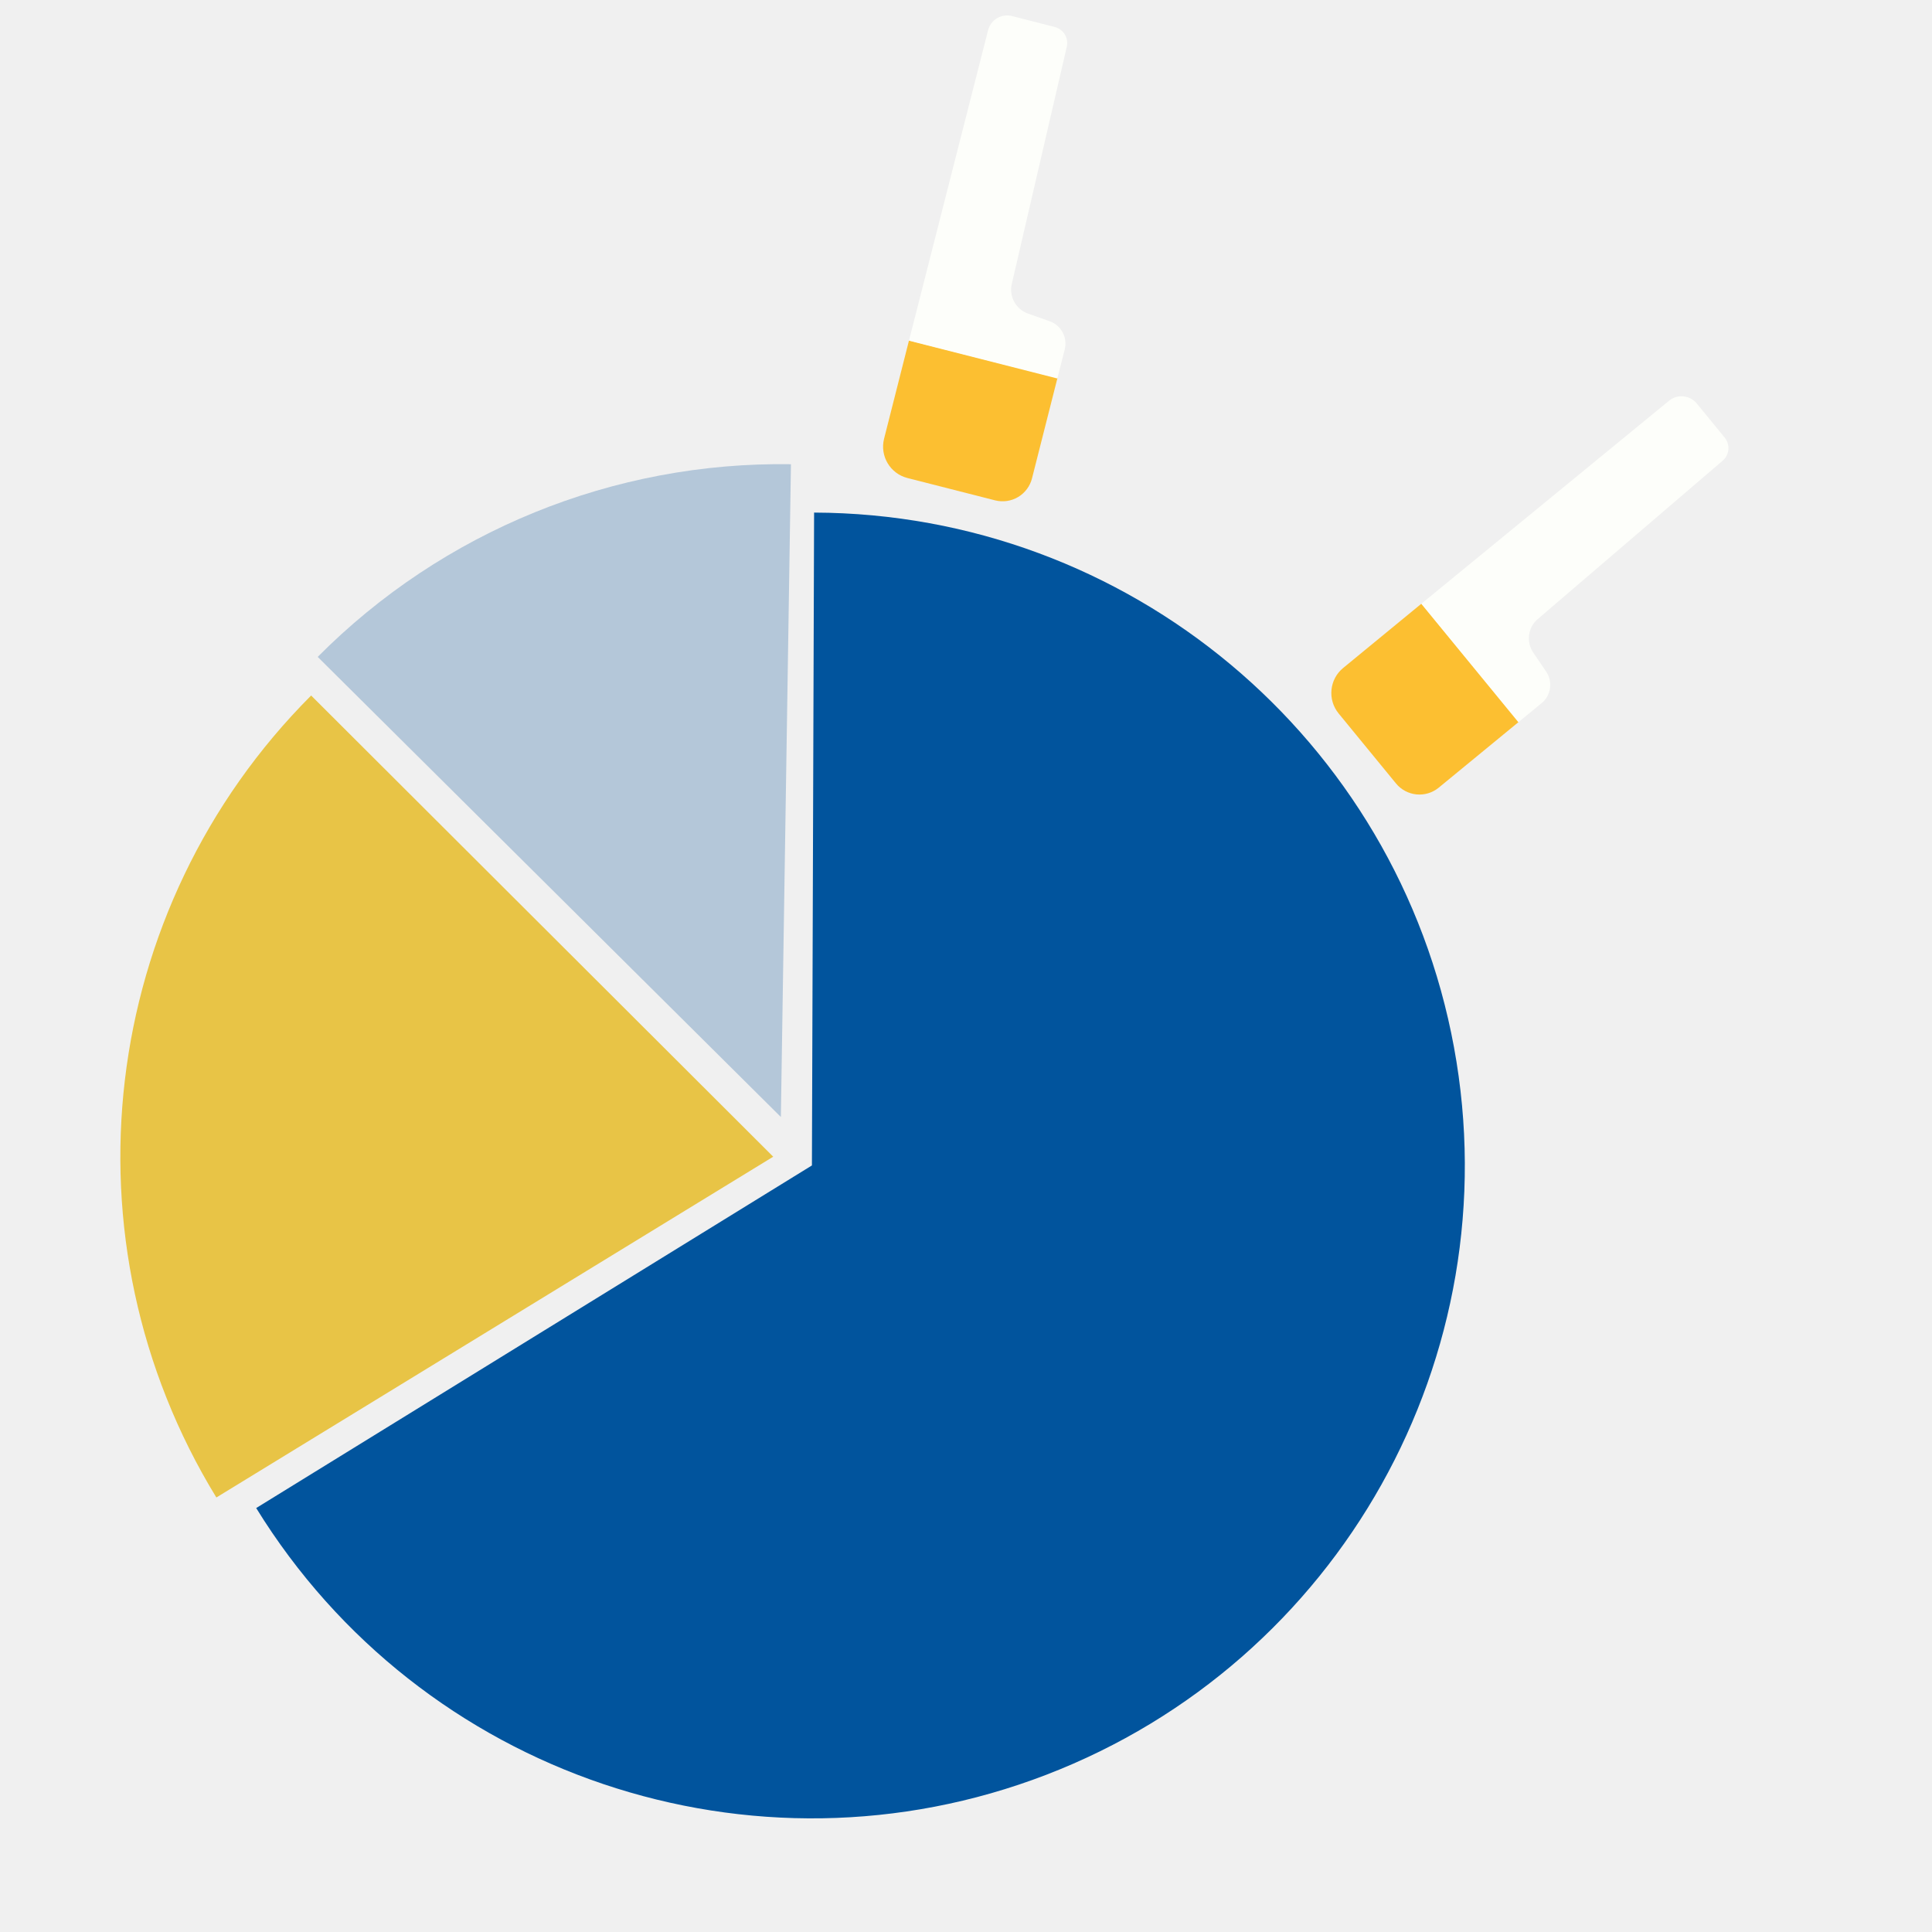
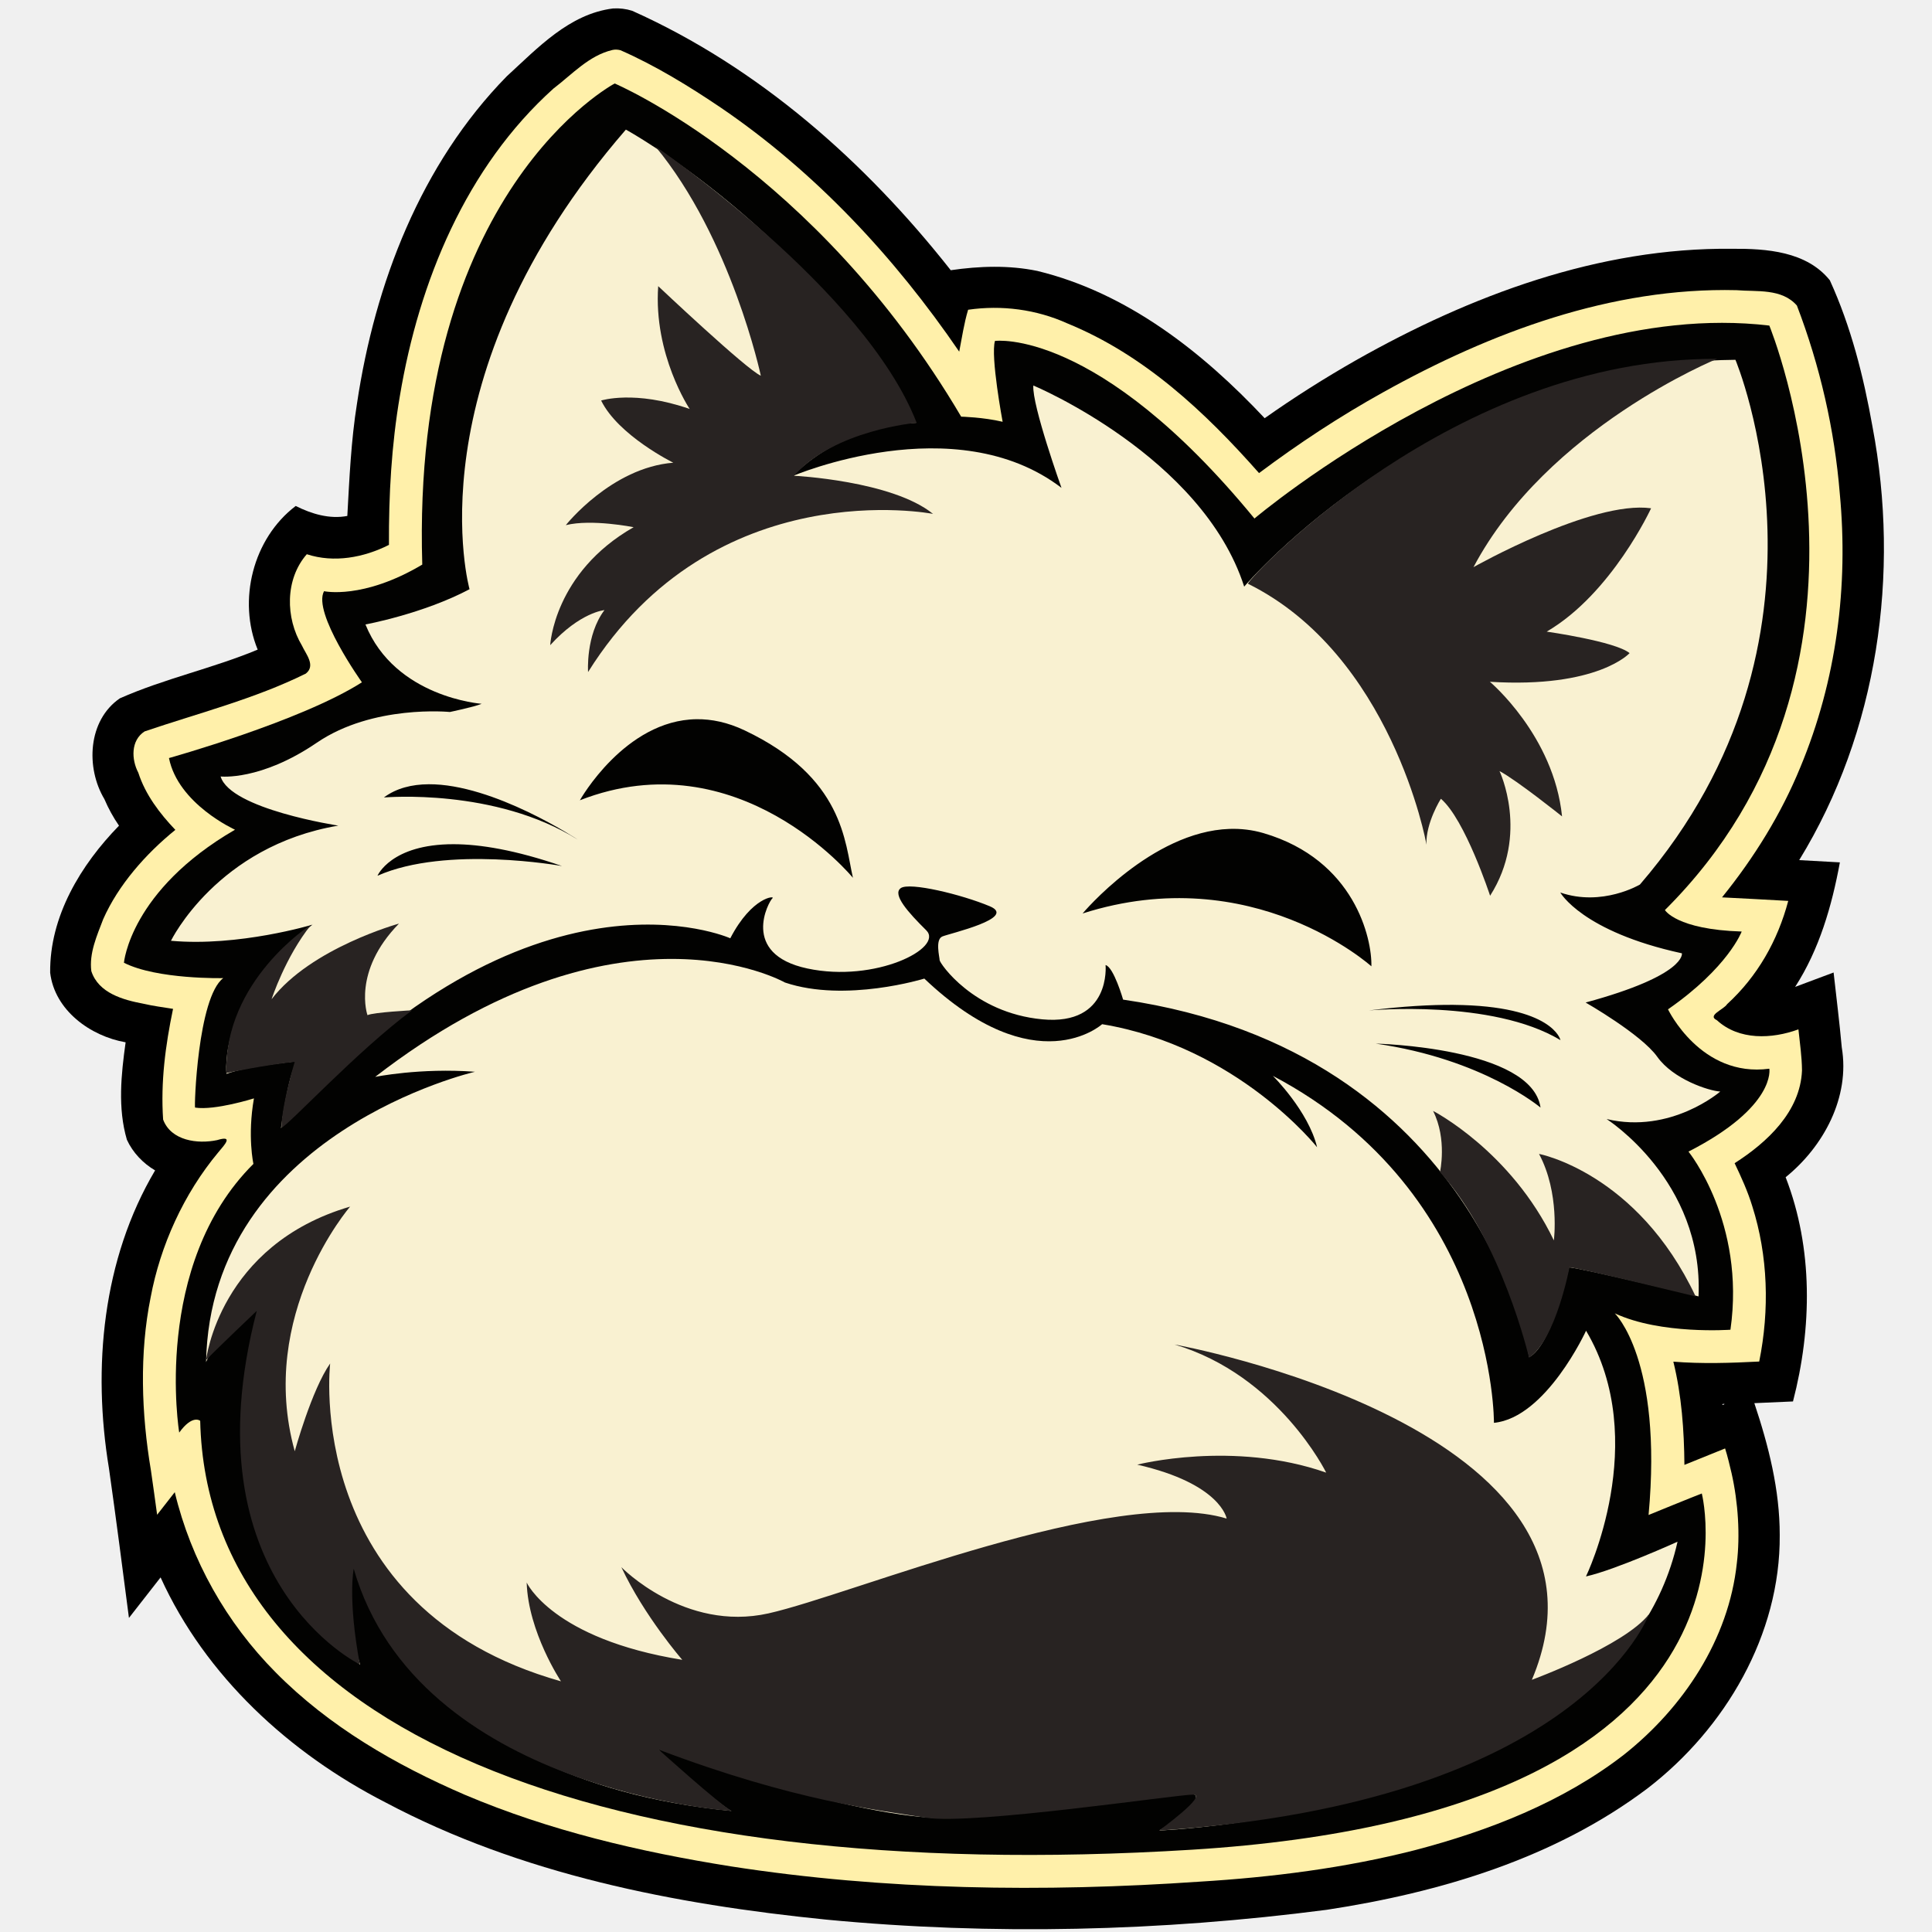
- <svg xmlns="http://www.w3.org/2000/svg" version="1.2" viewBox="0 0 240 240" width="240" height="240" id="svg16" xml:space="preserve">
-   <defs id="defs16" />
-   <style id="style1">.a{fill:#fff}</style>
-   <filter id="f0" x="0" y="0" width="1" height="1">
-     <feFlood flood-color="#01549d" flood-opacity="1" id="feFlood1" />
-     <feBlend mode="normal" in2="SourceGraphic" id="feBlend1" />
-     <feComposite in2="SourceAlpha" operator="in" id="feComposite1" />
-   </filter>
-   <filter id="f1" x="0" y="0" width="1" height="1">
-     <feFlood flood-color="#fcbf31" flood-opacity="1" id="feFlood2" />
-     <feBlend mode="normal" in2="SourceGraphic" id="feBlend2" />
-     <feComposite in2="SourceAlpha" operator="in" id="feComposite2" />
-   </filter>
-   <filter id="f2" x="0" y="0" width="1" height="1">
-     <feFlood flood-color="#fcbf31" flood-opacity="1" id="feFlood4" />
-     <feBlend mode="normal" in2="SourceGraphic" id="feBlend4" />
-     <feComposite in2="SourceAlpha" operator="in" id="feComposite4" />
-   </filter>
-   <g id="g16" transform="matrix(1.040254,0,0,1.040254,-23.28659,-12.10733)" style="display:none">
-     <path class="esix-logo-bg" fill="#01549d" d="m 65.6,70.4 h 88.2 c 14.2,24.2 28,54.1 42.1,78.3 -14,24.5 -28.4,48.7 -42.7,73 H 65.8 C 52,196.1 36.5,171.4 22.7,146 30.4,130.7 58.5,84.7 65.6,70.4 Z" id="path1-0" style="display:none" />
-     <g class="esix-logo-ear-bottom" fill="#fdfefa" id="g3">
-       <path d="m 110.6,29.1 a 46.6,46.6 0 0 1 14.8,6.6 c 5.4,3.6 9.6,9 15.5,11.8 0.2,4.4 0.3,8.7 0.2,13.1 -4.5,-1 -9.1,-1.8 -13.8,-2.6 -0.5,-4.4 -0.5,-9.3 -3,-13.2 -1.2,-2 -4.1,-1.8 -5.8,-0.5 -4.3,3 -7,7.6 -10,11.9 -4.6,0.3 -9.2,1.2 -13.9,1.4 4.8,-9.8 10,-19.4 16,-28.5 z" id="path2-9" />
-       <path d="m 176,84 c 9.5,-3.2 19.2,-5.5 29.2,-6.6 3,4.3 6.8,8.5 8.3,13.7 0.8,4.6 0.5,9.5 -1.2,14 -1.2,3.6 -3,8 -0.6,11.6 -2.4,2.3 -5,4.5 -7.7,6.6 -2.2,-4.4 -4.6,-8.7 -7,-13 3.4,-3.2 7.2,-6.5 8.2,-11.2 0.2,-2.4 -2,-4 -4,-4.6 -5,-1.6 -10.5,-1 -15.7,-0.9 -3.2,-3.1 -6.7,-6 -9.5,-9.6 z" id="path3-4" />
-     </g>
-     <g class="esix-logo-ear-top" fill="#fcbf31" id="g5">
-       <path d="m 126.6,12.6 c 4.1,-1.6 8,1.6 9.5,5.4 a 81.8,81.8 0 0 1 4.8,29.5 c -6,-2.9 -10,-8.2 -15.5,-11.8 -4.3,-3.3 -9.6,-5 -14.8,-6.6 4.3,-6.3 8.8,-13.1 16,-16.5 z" id="path4-8" />
-       <path d="m 205.2,77.4 c 8.1,-1 16.8,-1.5 24.5,1.9 4.6,1.9 5.8,7.7 3.7,12 -4.7,10.2 -13.4,18 -21.6,25.5 v -0.1 c -2.5,-3.6 -0.7,-8 0.5,-11.7 1.7,-4.4 2,-9.3 1.2,-14 -1.5,-5.1 -5.2,-9.3 -8.3,-13.6 z" id="path5-8" />
-     </g>
-     <path class="esix-logo-letter" fill="#ffffff" d="m 112.6,87.4 c -11,-0.1 -22.1,4.3 -29.4,12.7 a 41.3,41.3 0 0 0 -1,54.8 37,37 0 0 0 30,12.9 39,39 0 0 0 28,-13.3 c -4,-3.6 -7.7,-7.4 -11.8,-10.7 -5,5.7 -12.8,8.8 -20.4,7.7 -8.4,-0.9 -15.2,-7 -18.5,-14.5 L 150,133.5 A 39.5,39.5 0 0 0 133.8,94.2 36,36 0 0 0 112.6,87.4 Z m -0.6,16 c 9.2,0 17.8,6.4 21.2,14.8 -14.8,1 -29.5,1.8 -44.3,2.6 3,-8.8 10.7,-16.3 20.3,-17.1 1,-0.2 1.9,-0.2 2.8,-0.2 z" id="path6-2" style="display:none" />
-     <g class="esix-logo-numbers" fill="#ffffff" id="g9" style="display:none">
-       <path d="m 101.7,186.1 c 0.2,-4.3 4.3,-7.5 8.4,-7.5 4.5,-0.2 8.9,3.7 8.8,8.3 v 27 l -10.9,0.2 v 7.4 l 0.2,7.8 h 4.1 V 218 h 6.6 v 17.3 H 101.6 V 208 h 10.8 v -23.5 h -4.2 c -0.3,6.4 -0.1,12.8 -0.2,19.3 l -6.4,-0.1 c 0,-5.9 -0.2,-11.8 0,-17.7 z" id="path7-4" />
-       <path d="m 123.8,185.4 c 1.7,0.1 3.5,0.2 5.2,0.5 3.4,1 5.7,4.6 5.6,8 v 48.3 h -6.5 v -50.7 h -4.3 v -6 z" id="path8-5" />
-       <path d="m 85.3,186.6 c 4.7,-1.8 11,0.7 11.7,6.2 v 18.4 H 90.4 V 192 H 86 v 45 h 4.2 l 0.1,-15.3 h -4.6 l -0.1,-6.2 11.2,0.1 v 6.6 c -0.3,5 0.7,10.4 -0.6,15.4 -2.3,6.8 -13,7.1 -16,0.5 -1.3,-2 -0.7,-10.7 -0.8,-16 v -27.7 c 0,-3.5 2.4,-6.8 5.8,-7.8 z" id="path9-5" />
-     </g>
+ <svg xmlns="http://www.w3.org/2000/svg" xmlns:xlink="http://www.w3.org/1999/xlink" width="240" height="240" viewBox="0 0 123.693 123.693" version="1.1" id="svg1" xml:space="preserve">
+   <defs id="defs1">
+     <linearGradient id="linearGradient43">
+       <stop style="stop-color:#e40303;stop-opacity:1;" offset="0" id="stop33" />
+       <stop style="stop-color:#e40303;stop-opacity:1;" offset="0.161" id="stop34" />
+       <stop style="stop-color:#ff8c00;stop-opacity:1;" offset="0.161" id="stop35" />
+       <stop style="stop-color:#ff8c00;stop-opacity:1;" offset="0.32" id="stop36" />
+       <stop style="stop-color:#ffed00;stop-opacity:1;" offset="0.32" id="stop37" />
+       <stop style="stop-color:#ffed00;stop-opacity:1;" offset="0.483" id="stop38" />
+       <stop style="stop-color:#008026;stop-opacity:1;" offset="0.483" id="stop39" />
+       <stop style="stop-color:#008026;stop-opacity:1;" offset="0.651" id="stop40" />
+       <stop style="stop-color:#004dff;stop-opacity:1;" offset="0.651" id="stop41" />
+       <stop style="stop-color:#004dff;stop-opacity:1;" offset="0.826" id="stop42" />
+       <stop style="stop-color:#750787;stop-opacity:1;" offset="0.826" id="stop43" />
+     </linearGradient>
+     <linearGradient xlink:href="#linearGradient43" id="linearGradient18" x1="26.214" y1="10.748" x2="77.854" y2="120.189" gradientUnits="userSpaceOnUse" gradientTransform="translate(7.93145,5.344953)" />
+   </defs>
+   <path id="path10" style="display:inline;fill:#000000;fill-opacity:1;stroke:#0000ff;stroke-width:0;stroke-opacity:0" d="M 39.247,0.542 C 36.442,0.891 34.418,3.081 32.442,4.888 26.943,10.499 24.003,18.158 22.857,25.829 c -0.382,2.374 -0.49,4.855 -0.62,7.204 -1.14,0.217 -2.291,-0.131 -3.305,-0.639 -2.74,2.081 -3.73,6.037 -2.434,9.197 -2.883,1.201 -5.979,1.857 -8.827,3.12 -2.049,1.411 -2.19,4.44 -0.988,6.45 0.255,0.596 0.567,1.168 0.936,1.702 -2.45,2.51 -4.447,5.81 -4.407,9.413 0.285,2.408 2.573,4.063 4.831,4.456 -0.286,2.053 -0.514,4.217 0.082,6.24 0.377,0.821 1.029,1.504 1.805,1.961 -3.37,5.692 -4.018,12.634 -2.955,19.069 0.455,3.196 0.863,6.377 1.281,9.582 0.675,-0.865 1.35,-1.729 2.025,-2.594 2.876,6.331 8.262,11.263 14.39,14.402 8.686,4.613 18.503,6.527 28.205,7.506 10.666,1.019 21.45,0.755 32.07,-0.627 7.271,-1.109 14.6,-3.298 20.54,-7.778 4.969,-3.826 8.504,-9.833 8.458,-16.208 0.006,-2.891 -0.715,-5.726 -1.626,-8.451 0.825,-0.036 1.65,-0.073 2.475,-0.109 1.217,-4.69 1.299,-9.793 -0.471,-14.355 2.432,-1.966 4.133,-5.125 3.594,-8.31 -0.143,-1.602 -0.347,-3.198 -0.523,-4.797 -0.823,0.301 -1.64,0.62 -2.463,0.922 1.548,-2.4 2.353,-5.186 2.865,-7.973 -0.868,-0.05 -1.736,-0.096 -2.604,-0.145 5.04,-8.217 6.475,-18.353 4.69,-27.76 -0.568,-3.202 -1.375,-6.402 -2.729,-9.363 -1.491,-1.854 -4.064,-2.033 -6.266,-2.016 -8.518,-0.091 -16.74,2.988 -24.065,7.132 -2.009,1.144 -3.965,2.382 -5.853,3.715 C 76.99,22.534 72.164,18.741 66.414,17.346 64.591,16.969 62.704,17.032 60.87,17.3 55.409,10.367 48.58,4.321 40.474,0.691 40.079,0.565 39.661,0.516 39.247,0.542 Z M 110.419,89.892 c -0.196,0.136 -0.215,-0.057 0,0 z" />
+   <path id="path14" style="display:none;fill:url(#linearGradient18);fill-opacity:1;stroke:#0000ff;stroke-width:0;stroke-opacity:0" d="M 39.373,2.137 C 36.561,2.704 34.641,5.037 32.699,6.953 27.51,12.803 24.993,20.557 24.163,28.224 c -0.209,2.045 -0.287,4.1 -0.341,6.155 -1.505,0.349 -3.122,0.425 -4.59,-0.121 -1.927,2.048 -2.17,5.312 -0.867,7.752 -1.035,1.371 -2.849,1.531 -4.327,2.16 -1.977,0.704 -4.138,1.086 -5.891,2.282 -1.122,1.425 -0.558,3.435 0.367,4.807 0.338,0.62 0.75,1.197 1.125,1.795 -2.512,2.418 -4.813,5.537 -4.818,9.174 0.471,2.026 2.667,2.993 4.566,3.139 0.67,0.839 0.066,1.885 0.097,2.825 -0.143,1.547 -0.418,3.387 0.548,4.786 0.587,0.604 1.354,0.981 2.057,1.43 -1.892,2.822 -3.111,6.189 -3.627,9.459 -0.604,3.652 -0.366,7.377 0.23,11.013 0.216,1.58 0.431,3.161 0.647,4.741 0.436,-0.548 0.871,-1.095 1.307,-1.643 1.812,4.636 4.779,8.814 8.627,11.979 3.261,2.669 6.987,4.62 10.874,6.222 8.838,3.543 18.335,4.897 27.848,5.51 7.996,0.453 16.061,0.204 24.034,-0.676 6.134,-0.709 12.252,-2.035 17.794,-4.878 4.365,-2.181 8.35,-5.462 10.548,-9.896 1.841,-3.507 2.457,-7.677 1.624,-11.497 -0.232,-1.134 -0.486,-2.414 -0.926,-3.402 -0.757,0.352 -1.886,0.54 -2.418,-0.252 -0.581,-1.375 0.727,-3.155 2.238,-2.778 0.878,-0.087 1.811,0.007 2.627,-0.181 0.237,-0.772 0.277,-1.613 0.417,-2.416 0.424,-3.664 -0.027,-7.449 -1.488,-10.848 2.476,-1.709 4.429,-4.682 3.885,-7.793 -0.094,-0.87 -0.188,-1.74 -0.281,-2.609 -1.68,0.626 -3.359,1.253 -5.039,1.879 1.974,-3.001 4.213,-6.066 4.809,-9.68 -1.116,-0.014 -2.234,-0.094 -3.35,-0.164 3.338,-4.954 5.55,-10.67 6.27,-16.607 0.666,-5.425 0.106,-11.18 -1.351,-16.47 -0.467,-1.532 -0.87,-3.114 -1.601,-4.541 -0.828,-1.124 -2.374,-1.177 -3.643,-1.342 -2.133,-0.097 -4.214,0.082 -6.346,0.327 -6.363,0.87 -12.594,3.384 -18.213,6.612 -2.355,1.334 -4.611,2.833 -6.834,4.375 -3.939,-4.314 -8.62,-8.335 -14.384,-9.863 -2.026,-0.49 -4.139,-0.327 -6.176,0.004 -5.409,-6.953 -12.173,-13.158 -20.307,-16.809 -0.169,-0.029 -0.339,-0.072 -0.512,-0.047 z" />
+   <path id="path9" style="display:inline;fill:#fff0aa;fill-opacity:1;stroke:#0000ff;stroke-width:0;stroke-opacity:0" d="m 39.207,3.2 c -1.503,0.354 -2.584,1.567 -3.773,2.47 -5.589,5.026 -8.611,12.359 -9.834,19.687 -0.537,3.145 -0.715,6.341 -0.698,9.528 -1.605,0.812 -3.518,1.17 -5.26,0.598 -1.401,1.602 -1.372,4.081 -0.309,5.852 0.245,0.538 0.901,1.274 0.246,1.791 -3.282,1.623 -6.868,2.527 -10.32,3.701 -0.896,0.575 -0.848,1.8 -0.404,2.644 0.453,1.406 1.365,2.602 2.371,3.66 -1.904,1.54 -3.658,3.544 -4.617,5.713 -0.401,1.054 -0.911,2.187 -0.762,3.33 0.457,1.412 2.042,1.845 3.34,2.089 0.624,0.145 1.26,0.227 1.892,0.327 -0.491,2.357 -0.798,4.692 -0.635,7.089 0.505,1.353 2.207,1.579 3.452,1.316 1.058,-0.321 0.525,0.255 0.078,0.783 -2.219,2.66 -3.711,5.976 -4.329,9.281 -0.723,3.58 -0.596,7.436 0.018,11.082 0.143,0.945 0.262,1.893 0.397,2.839 0.376,-0.482 0.753,-0.964 1.129,-1.445 1.041,4.346 3.31,8.365 6.456,11.533 3.424,3.466 7.678,5.926 12.123,7.843 5.447,2.31 11.218,3.654 17.005,4.577 9.895,1.538 20.036,1.669 30.036,0.982 4.635,-0.282 9.295,-0.874 13.765,-2.013 4.714,-1.232 9.479,-3.08 13.396,-6.116 3.794,-3.006 6.71,-7.375 7.228,-12.263 0.215,-1.784 0.087,-3.884 -0.336,-5.755 -0.128,-0.532 -0.248,-1.067 -0.416,-1.589 -0.868,0.351 -1.736,0.7 -2.604,1.053 -0.019,-2.22 -0.177,-4.447 -0.709,-6.609 1.83,0.147 3.667,0.086 5.498,-0.008 0.667,-3.306 0.566,-6.772 -0.444,-9.944 -0.29,-0.952 -0.704,-1.858 -1.131,-2.755 2.082,-1.329 4.205,-3.298 4.314,-5.934 -0.007,-0.899 -0.136,-1.726 -0.229,-2.634 -1.695,0.621 -3.803,0.715 -5.218,-0.584 -0.659,-0.309 0.446,-0.687 0.652,-1.029 1.946,-1.781 3.241,-4.07 3.914,-6.611 -1.413,-0.087 -2.819,-0.149 -4.24,-0.227 2.062,-2.547 3.802,-5.362 5.018,-8.338 2.314,-5.554 3.086,-11.58 2.521,-17.527 -0.331,-4.076 -1.269,-8.174 -2.745,-12.025 -0.97,-1.112 -2.569,-0.873 -3.867,-0.984 -7.998,-0.193 -15.726,2.695 -22.622,6.537 -2.766,1.536 -5.397,3.267 -7.946,5.174 C 77.138,26.359 73.247,22.713 68.334,20.704 66.351,19.809 64.133,19.519 61.982,19.831 61.719,20.708 61.588,21.616 61.412,22.513 57.281,16.469 52.203,11.013 46.133,6.881 44.164,5.552 41.987,4.208 39.726,3.216 39.554,3.171 39.381,3.159 39.207,3.2 Z" />
+   <path style="display:inline;fill:#000000;fill-opacity:0.992;stroke:#0000ff;stroke-width:0;stroke-opacity:0" d="M 27.035,36.146 C 26.314,12.226 39.355,5.345 39.355,5.345 c 0,0 12.812,5.439 22.183,21.331 0,0 1.409,0.033 2.654,0.328 0,0 -0.786,-4.194 -0.491,-5.177 0,0 6.553,-0.885 16.613,11.37 0,0 16.842,-14.254 32.964,-12.353 0,0 8.978,21.823 -6.684,37.42 0,0 0.721,1.245 4.915,1.376 0,0 -0.852,2.294 -4.718,4.981 0,0 2.097,4.391 6.488,3.801 0,0 0.459,2.425 -5.177,5.308 0,0 3.67,4.522 2.687,11.403 0,0 -4.456,0.328 -7.405,-1.049 0,0 3.08,2.949 2.163,12.91 0,0 2.884,-1.18 3.408,-1.376 0,0 5.243,20.447 -32.636,22.806 -37.879,2.359 -63.044,-7.799 -63.502,-27.459 0,0 -0.492,-0.426 -1.343,0.754 0,0 -1.769,-10.715 4.751,-17.203 0,0 -0.393,-1.769 0.033,-4.194 0,0 -2.49,0.786 -3.768,0.59 -0.066,0.033 0.164,-7.045 1.802,-8.29 0,0 -4.227,0.098 -6.357,-0.983 0,0 0.393,-4.62 7.11,-8.519 0,0 -3.637,-1.638 -4.227,-4.587 0,0 8.454,-2.359 12.353,-4.85 0,0 -3.178,-4.456 -2.425,-5.833 0,0 2.49,0.557 6.291,-1.704 z" id="path1" />
+   <g id="layer2" style="display:inline;opacity:1;fill:#f9f1d1;fill-opacity:1" transform="translate(-51.98768,-44.78514)">
+     <path style="display:inline;fill:#f9f1d1;fill-opacity:1;stroke:#0000ff;stroke-width:0;stroke-opacity:0" d="m 102.253,107.694 c 0,0 -10.616,-6.054 -26.246,6.037 0,0 2.883,-0.59 6.39,-0.328 0,0 -16.937,3.906 -17.216,18.596 0,0 0.406,-1.426 3.617,-3.72 0,0 -5.749,14.285 6.253,23.089 0,0 -1.066,-3.012 -0.417,-6.349 0,0 3.475,13.67 24.189,15.709 -0.232,0 -4.263,-3.29 -4.773,-4.032 0,0 12.697,4.634 18.814,4.495 6.117,-0.139 14.69,-2.039 15.663,-1.483 0.185,0.278 -0.324,1.066 -2.317,2.271 0,0 29.287,-1.158 33.179,-18.489 0,0 -3.985,1.807 -5.862,2.224 0,0 4.201,-8.654 0.006,-15.732 0,0 -2.555,5.57 -5.898,5.898 0,0 0.131,-14.68 -14.155,-22.216 0,0 2.276,2.254 2.832,4.571 0,0 -5.097,-6.441 -13.763,-7.878 0,0 -4.24,3.864 -11.383,-2.919 0,0 -5.048,1.557 -8.913,0.254 z" id="path3" />
+     <path id="path2" style="display:inline;fill:#f9f1d1;fill-opacity:1;stroke:#0000ff;stroke-width:0;stroke-opacity:0" d="M 92.058,53.083 C 78.249,69.023 82.049,82.508 82.049,82.508 c -2.969,1.577 -6.664,2.257 -6.664,2.257 1.9,4.686 7.438,5.079 7.438,5.079 -0.459,0.197 -2.032,0.525 -2.032,0.525 0,0 -4.915,-0.492 -8.519,1.966 -3.604,2.458 -6.16,2.163 -6.16,2.163 0.623,2.097 7.536,3.146 7.536,3.146 -7.766,1.311 -10.715,7.373 -10.715,7.373 4.342,0.393 9.06,-1.032 9.06,-1.032 -6.111,4.669 -5.505,9.551 -5.505,9.551 1.311,-0.491 4.506,-0.803 4.506,-0.803 -0.573,0.885 -1.016,4.276 -1.016,4.276 15.99,-17.891 28.765,-12.152 28.765,-12.152 1.402,-2.699 2.919,-2.734 2.699,-2.561 -0.22,0.174 -2.108,3.569 2.236,4.495 4.344,0.927 8.758,-1.309 7.611,-2.445 -1.147,-1.135 -2.189,-2.294 -1.633,-2.699 0.556,-0.405 3.904,0.406 5.699,1.159 1.796,0.753 -2.56,1.738 -3.035,1.935 -0.475,0.197 -0.174,1.332 -0.174,1.517 0,0.185 2.144,3.371 6.569,3.788 4.425,0.417 4.055,-3.475 4.055,-3.475 0.521,0.127 1.123,2.213 1.123,2.213 22.845,3.336 25.997,22.892 25.997,22.892 1.483,-0.788 2.549,-5.746 2.549,-5.746 0.417,-0.046 8.295,1.854 8.295,1.854 0.324,-7.414 -5.885,-11.353 -5.885,-11.353 4.124,0.973 7.275,-1.761 7.275,-1.761 -0.741,-0.046 -3.012,-0.788 -4.031,-2.224 -1.019,-1.437 -4.588,-3.476 -4.588,-3.476 6.488,-1.761 6.163,-3.151 6.163,-3.151 -6.395,-1.39 -7.785,-3.892 -7.785,-3.892 2.688,0.927 5.097,-0.51 5.097,-0.51 13.624,-15.802 6.116,-33.596 6.116,-33.596 -19.324,0.185 -31.451,14.522 -31.451,14.522 -2.687,-8.356 -13.5,-12.878 -13.5,-12.878 -0.098,1.245 1.802,6.554 1.802,6.554 -6.816,-5.21 -17.219,-0.753 -17.219,-0.753 3.309,-3.359 7.912,-3.412 7.912,-3.412 C 103.829,59.524 92.058,53.083 92.058,53.083 Z m 4.528,37.748 c 0.954,-0.011 1.981,0.196 3.072,0.714 6.349,3.012 6.414,7.156 6.937,9.44 0,0 -7.323,-8.929 -17.481,-4.964 0,0 2.877,-5.135 7.472,-5.19 z M 79.422,94.995 c 4.183,-0.03 9.562,3.549 9.562,3.549 -5.308,-3.326 -12.336,-2.703 -12.418,-2.703 0.802,-0.596 1.79,-0.838 2.857,-0.845 z m 51.288,2.859 c 0.716,-0.023 1.444,0.057 2.174,0.271 5.839,1.715 6.951,6.766 6.904,8.527 0,0 -7.6,-6.859 -18.489,-3.383 0,0 4.399,-5.251 9.411,-5.415 z m -49.684,0.98 c 1.694,0.002 3.95,0.366 6.942,1.397 0,0 -7.389,-1.343 -11.813,0.623 0,0 0.859,-2.025 4.871,-2.02 z m 64.034,10.287 c 6.383,0.056 6.834,2.257 6.834,2.257 -4.379,-2.641 -12.268,-1.9 -12.268,-1.9 2.172,-0.269 3.961,-0.37 5.434,-0.358 z m -4.993,2.48 c 0,0 9.994,0.229 10.551,4.096 0,0 -3.67,-3.113 -10.551,-4.096 z" />
  </g>
-   <g id="layer1">
-     <path style="display:inline;fill:#01549d;fill-opacity:1;stroke:none;stroke-width:12.671;stroke-linecap:butt;stroke-linejoin:round;stroke-dasharray:none;stroke-opacity:1;paint-order:stroke fill markers" id="path16" d="M 101.13,63.675 A 81.1,81.1 0 0 1 180.621,130.101 81.1,81.1 0 0 1 129.975,220.468 81.1,81.1 0 0 1 31.825,187.335 l 69.035,-42.56 z" />
-     <path style="display:inline;fill:#e8c446;fill-opacity:1;stroke-width:12.671" id="path17" d="M 26.877,186.023 A 81.1,81.1 0 0 1 38.65,86.399 l 57.402,57.291 z" />
-     <path style="display:inline;fill:#b4c7d9;fill-opacity:1;stroke-width:12.671" id="path18" d="M 39.466,81.602 A 81.1,81.1 0 0 1 98.254,57.668 l -1.252,81.09 z" />
-   </g>
-   <g id="layer2">
-     <g id="g1" transform="rotate(14.29862,134.1645,-31.45487)">
-       <path id="rect1" style="fill:#fcbf31;stroke-width:12.671;stroke-linejoin:round;paint-order:stroke fill markers" d="m 131.791,45.254 19.023,-0.037 0.015,12.87 a 3.77,3.77 134.968 0 1 -3.77,3.775 l -11.234,0 a 4.019,4.019 44.968 0 1 -4.019,-4.014 z" />
-       <path id="rect1-9" style="fill:#fdfefa;stroke-width:16.177;stroke-linejoin:round;paint-order:stroke fill markers" d="m 134.234,3.045 5.485,0.005 a 2.059,2.059 44.407 0 1 2.056,2.014 l 0.655,30.237 a 3.151,3.151 46.976 0 0 2.865,3.069 l 2.848,0.259 a 2.935,2.935 47.573 0 1 2.669,2.921 l 0.003,3.732 H 131.793 L 131.793,5.484 a 2.439,2.439 135.027 0 1 2.442,-2.439 z" />
-     </g>
-     <g id="g1-7" transform="rotate(50.66137,122.7803,107.4308)">
-       <path id="rect1-1" style="fill:#fcbf31;stroke-width:12.671;stroke-linejoin:round;paint-order:stroke fill markers" d="m 131.791,45.254 19.023,-0.037 0.015,12.87 a 3.77,3.77 134.968 0 1 -3.77,3.775 l -11.234,0 a 4.019,4.019 44.968 0 1 -4.019,-4.014 z" />
-       <path id="rect1-9-1" style="fill:#fdfefa;stroke-width:16.177;stroke-linejoin:round;paint-order:stroke fill markers" d="m 134.234,3.045 5.485,0.005 a 2.059,2.059 44.407 0 1 2.056,2.014 l 0.655,30.237 a 3.151,3.151 46.976 0 0 2.865,3.069 l 2.848,0.259 a 2.935,2.935 47.573 0 1 2.669,2.921 l 0.003,3.732 H 131.793 L 131.793,5.484 a 2.439,2.439 135.027 0 1 2.442,-2.439 z" />
-     </g>
+   <g id="layer1" style="display:inline;opacity:1;fill:#282322;fill-opacity:1" transform="translate(-51.98768,-44.78514)">
+     <path style="fill:#282322;fill-opacity:1;stroke:#0000ff;stroke-width:0;stroke-opacity:0" d="m 93.935,54.148 c 0,0 13.417,9.142 16.74,17.706 0,0 -5.259,0.442 -7.848,3.391 0,0 6.275,0.311 8.896,2.441 0,0 -14.024,-2.752 -22.085,10.125 0,0 -0.164,-2.359 1.049,-3.965 0,0 -1.556,0.131 -3.473,2.245 0,0 0.229,-4.637 5.341,-7.553 0,0 -2.687,-0.541 -4.342,-0.131 0,0 2.916,-3.686 6.881,-3.998 0,0 -3.522,-1.737 -4.62,-3.981 0,0 2.146,-0.688 5.669,0.541 0,0 -2.326,-3.473 -2.015,-7.864 0,0 5.669,5.357 6.57,5.734 0,0 -1.874,-8.796 -6.762,-14.692 z" id="path4" />
+     <path style="fill:#282322;fill-opacity:1;stroke:#0000ff;stroke-width:0;stroke-opacity:0" d="m 131.881,82.155 c 0.098,-0.393 13.134,-14.461 30.042,-14.396 0,0 -10.879,4.424 -15.597,13.336 0,0 7.602,-4.292 11.37,-3.768 0,0 -2.523,5.472 -6.684,7.897 0,0 4.391,0.623 5.308,1.376 0,0 -2.032,2.261 -8.945,1.835 0,0 4.096,3.441 4.62,8.618 0,0 -2.903,-2.322 -4.004,-2.901 0,0 1.923,4.02 -0.602,7.982 0,0 -1.599,-4.889 -3.151,-6.21 0,0 -0.973,1.529 -0.927,2.943 0,-0.162 -2.26,-12.176 -11.429,-16.711 z" id="path5" />
+     <path style="opacity:1;fill:#282322;fill-opacity:1;stroke:#0000ff;stroke-width:0;stroke-opacity:0" d="m 149.881,131.712 c 0,0 -1.737,-7.479 -5.701,-11.886 0,0 0.475,-2.097 -0.442,-3.916 0,0 4.981,2.556 7.733,8.29 0,0 0.393,-3.031 -0.95,-5.538 0,0 6.291,1.196 10.027,9.126 0,0 -7.16,-1.753 -8.077,-1.868 0,0 -0.868,4.628 -2.589,5.792 z" id="path8" />
+     <path style="display:inline;opacity:1;fill:#282322;fill-opacity:1;stroke:#0000ff;stroke-width:0;stroke-opacity:0" d="m 71.901,103.998 c -0.058,0.012 -5.578,3.584 -5.422,9.488 0,0 2.41,-0.51 4.379,-0.718 0,0 -0.811,2.618 -0.857,4.217 0.371,-0.07 4.894,-4.956 8.37,-7.518 0,0 -2.462,0.127 -2.856,0.312 0,0 -0.996,-2.78 2.016,-5.862 0,0 -5.63,1.552 -8.156,4.842 0,0 0.88,-2.711 2.526,-4.761 z" id="path7" />
+     <path style="opacity:1;fill:#282322;fill-opacity:1;stroke:#0000ff;stroke-width:0;stroke-opacity:0" d="m 65.182,131.86 c 0,0 0.834,-7.368 9.222,-9.824 0,0 -5.978,6.905 -3.545,15.663 0,0 1.086,-3.947 2.266,-5.618 0,0 -1.835,15.663 14.778,20.348 0,0 -2.097,-3.146 -2.195,-6.324 0,0 1.638,3.604 9.961,4.948 0,0 -2.425,-2.785 -3.899,-5.931 0,0 4.044,4.162 9.419,2.957 5.375,-1.205 22.15,-8.248 29.333,-6.07 0,0 -0.348,-2.224 -5.723,-3.452 0,0 6.14,-1.576 12.095,0.51 0,0 -3.058,-6.233 -9.708,-8.202 0,0 29.693,5.345 22.877,21.467 0,0 5.931,-2.179 7.504,-4.211 0,0 -4.336,12.077 -31.372,13.861 0,0 3.147,-2.283 2.18,-2.299 -0.967,-0.016 -14.077,1.954 -17.092,1.479 -3.015,-0.475 -8.421,-1.065 -17.121,-4.358 0,0 3.895,3.518 4.682,3.928 0,0 -20.102,-1.288 -24.211,-15.511 0,0 -0.393,1.9 0.393,6.127 0,0 -11.094,-5.377 -6.599,-22.639 0,0 -2.827,2.688 -3.244,3.151 z" id="path6" />
  </g>
</svg>
